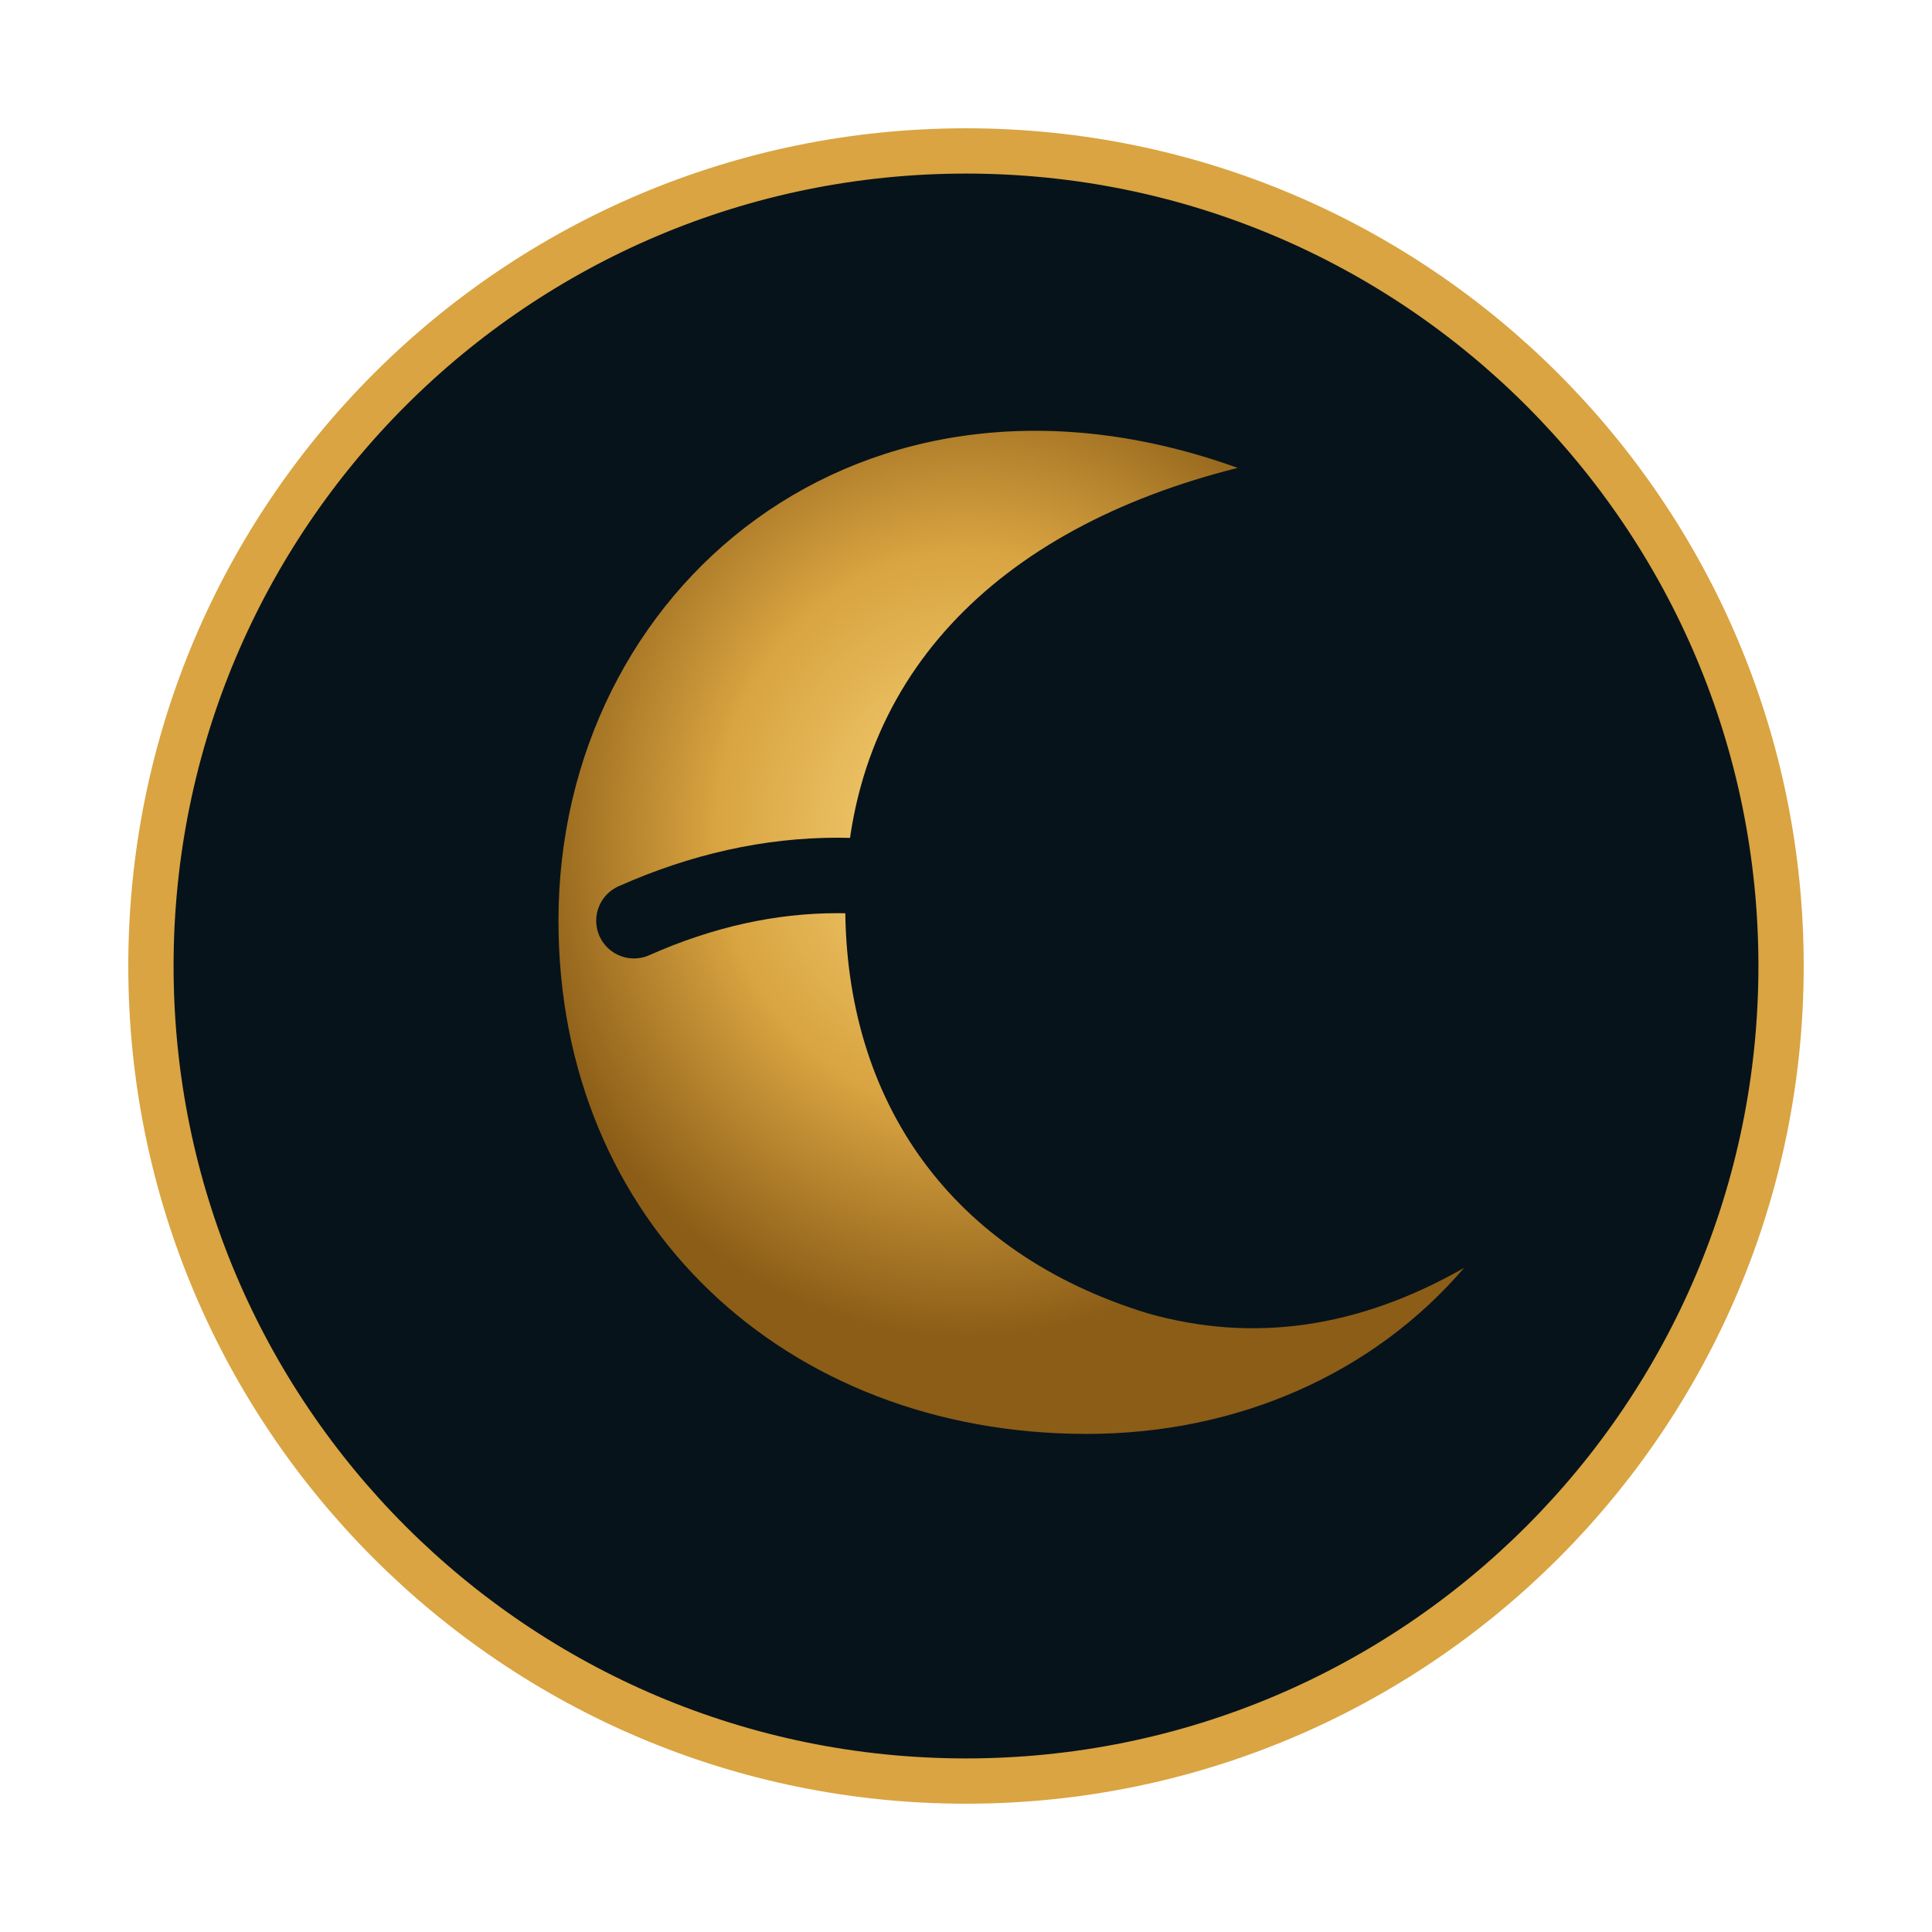
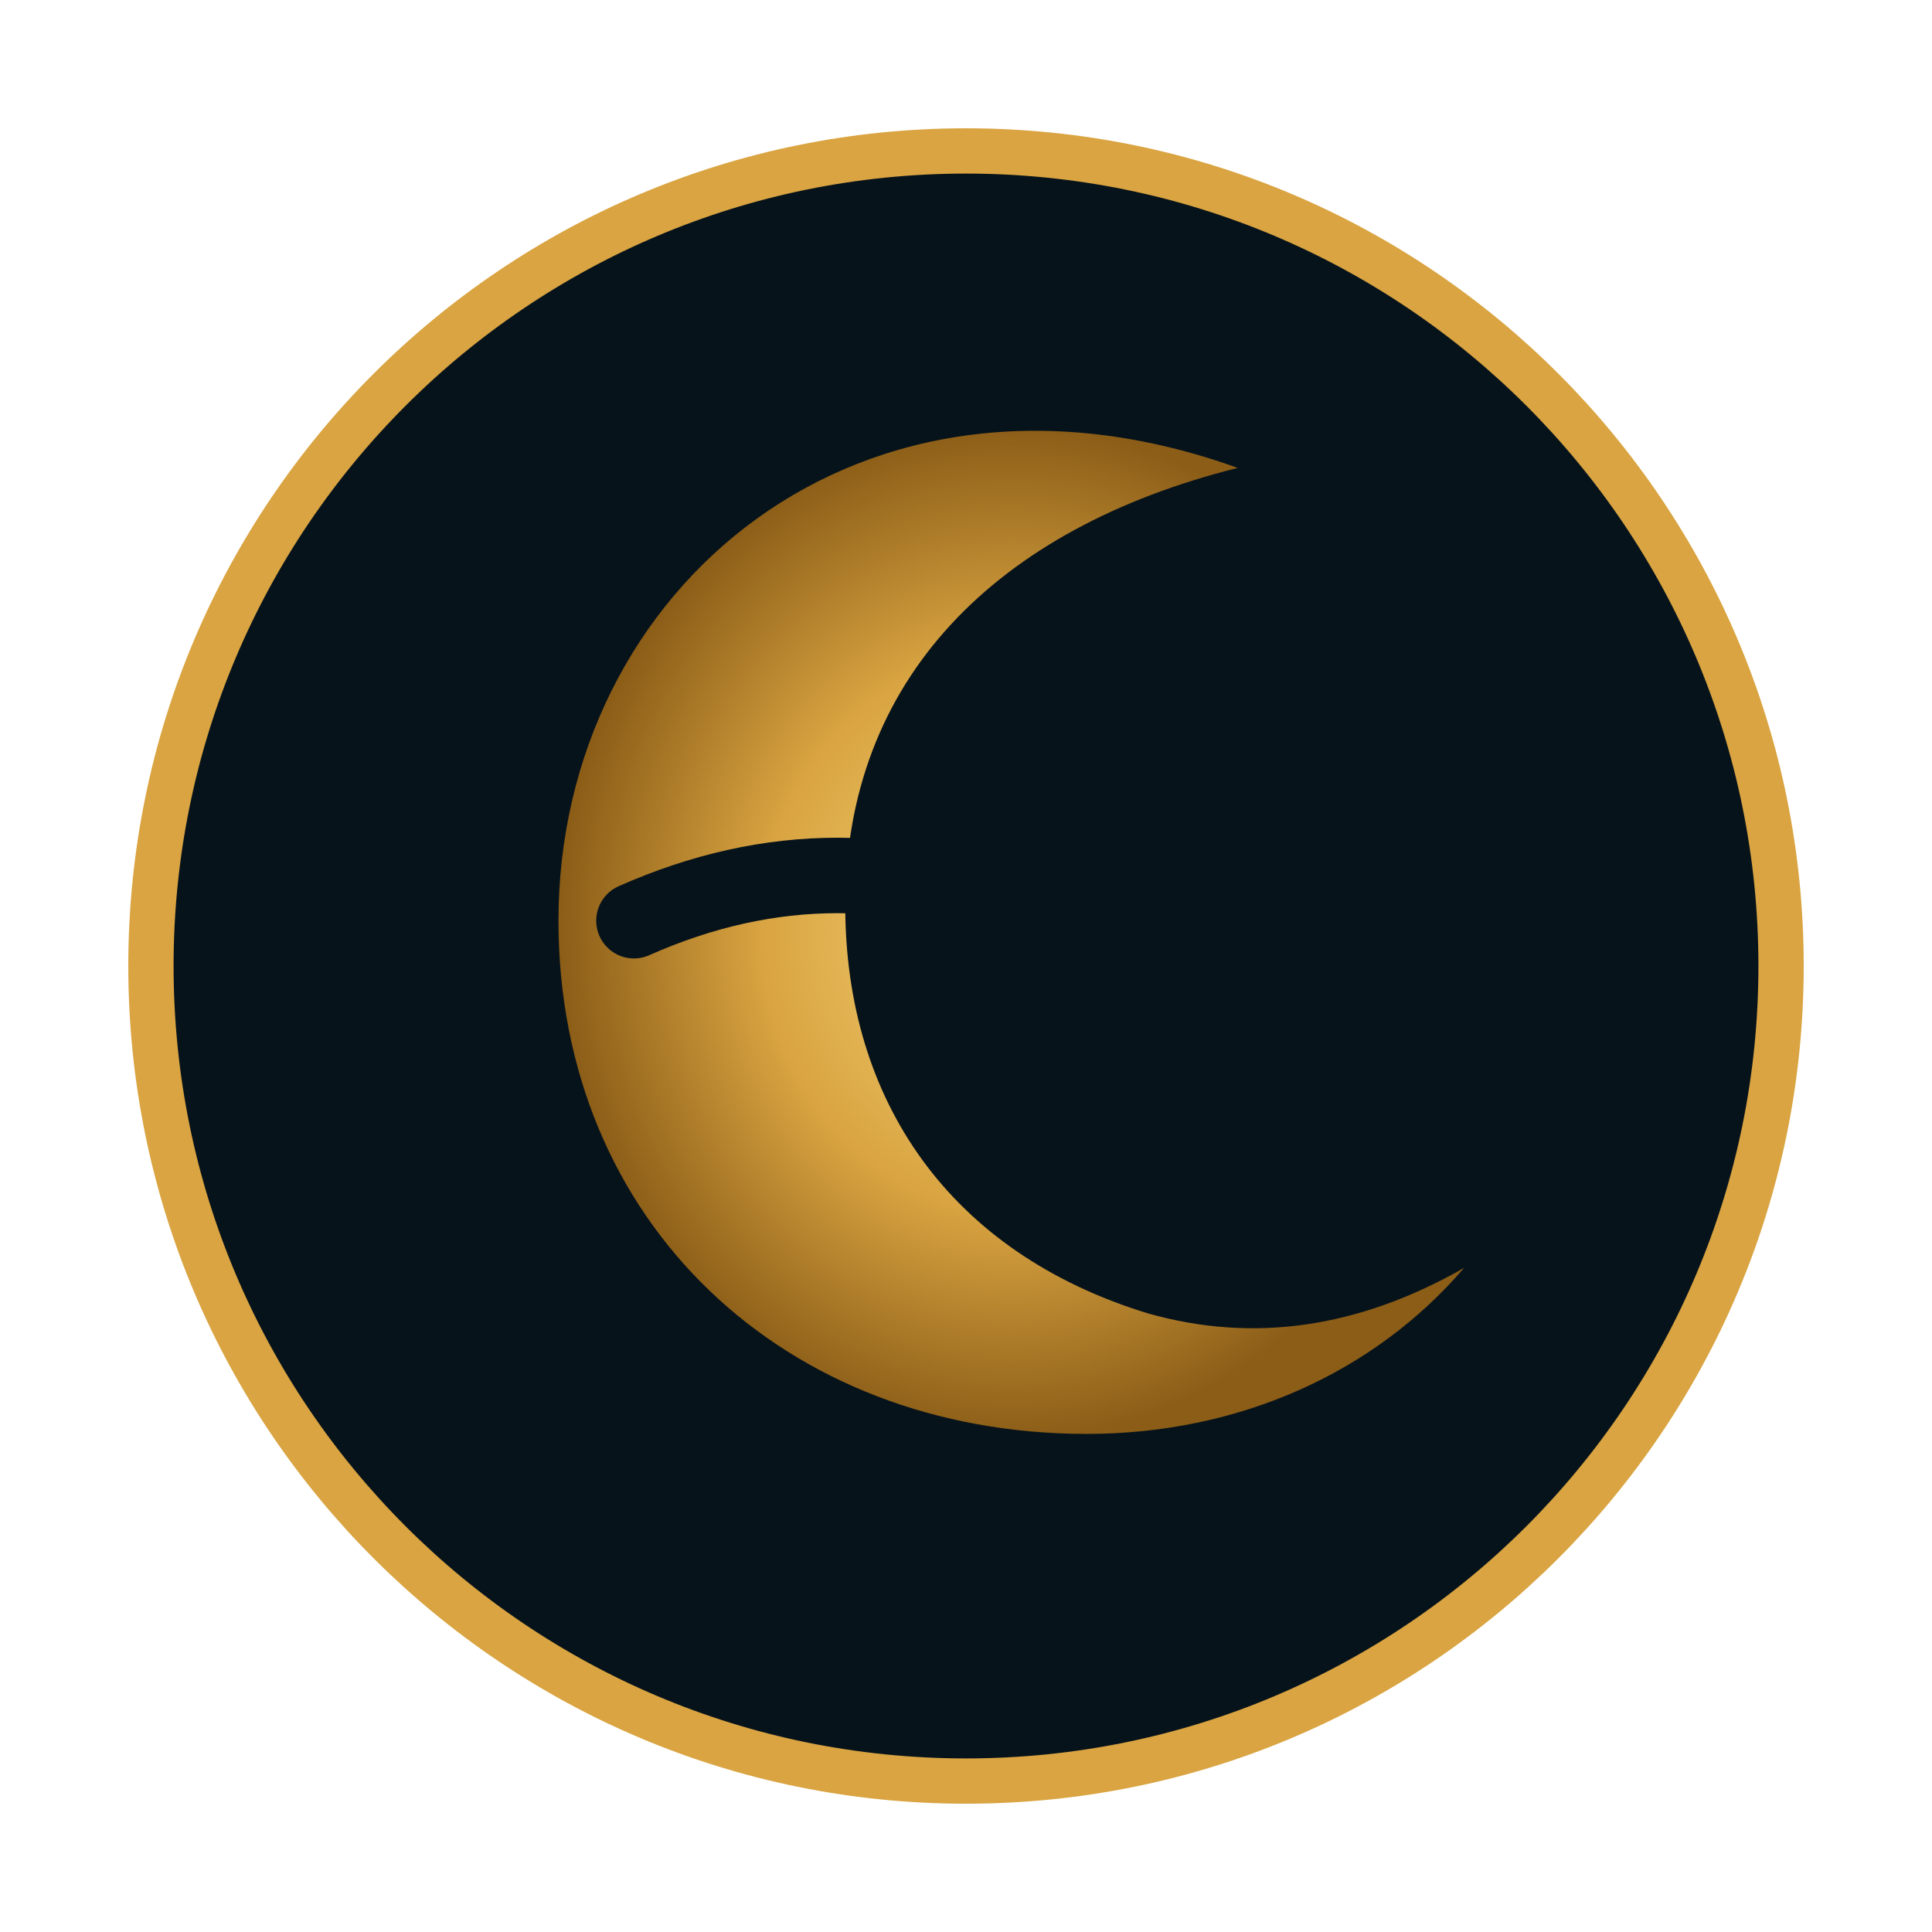
- <svg xmlns="http://www.w3.org/2000/svg" viewBox="0 0 128 128" role="img" aria-label="EchoSoul mark">
+ <svg xmlns="http://www.w3.org/2000/svg" viewBox="0 0 128 128">
  <defs>
-     <radialGradient id="g" cx="45%" cy="40%">
-       <stop offset="0" stop-color="#F7D57B" />
+     <radialGradient id="g">
+       <stop stop-color="#F7D57B" />
      <stop offset=".55" stop-color="#D9A441" />
      <stop offset="1" stop-color="#8B5D17" />
    </radialGradient>
  </defs>
  <circle cx="64" cy="64" r="54" fill="#07131B" stroke="#D9A441" stroke-width="3" />
  <path d="M82 31c-25-9-45 8-45 30 0 20 15 34 35 34 10 0 19-4 25-11-7 4-14 5-21 3-13-4-20-14-20-27 0-15 10-25 26-29z" fill="url(#g)" />
  <path d="M42 61c9-4 18-4 27 0" fill="none" stroke="#07131B" stroke-width="5" stroke-linecap="round" />
</svg>
